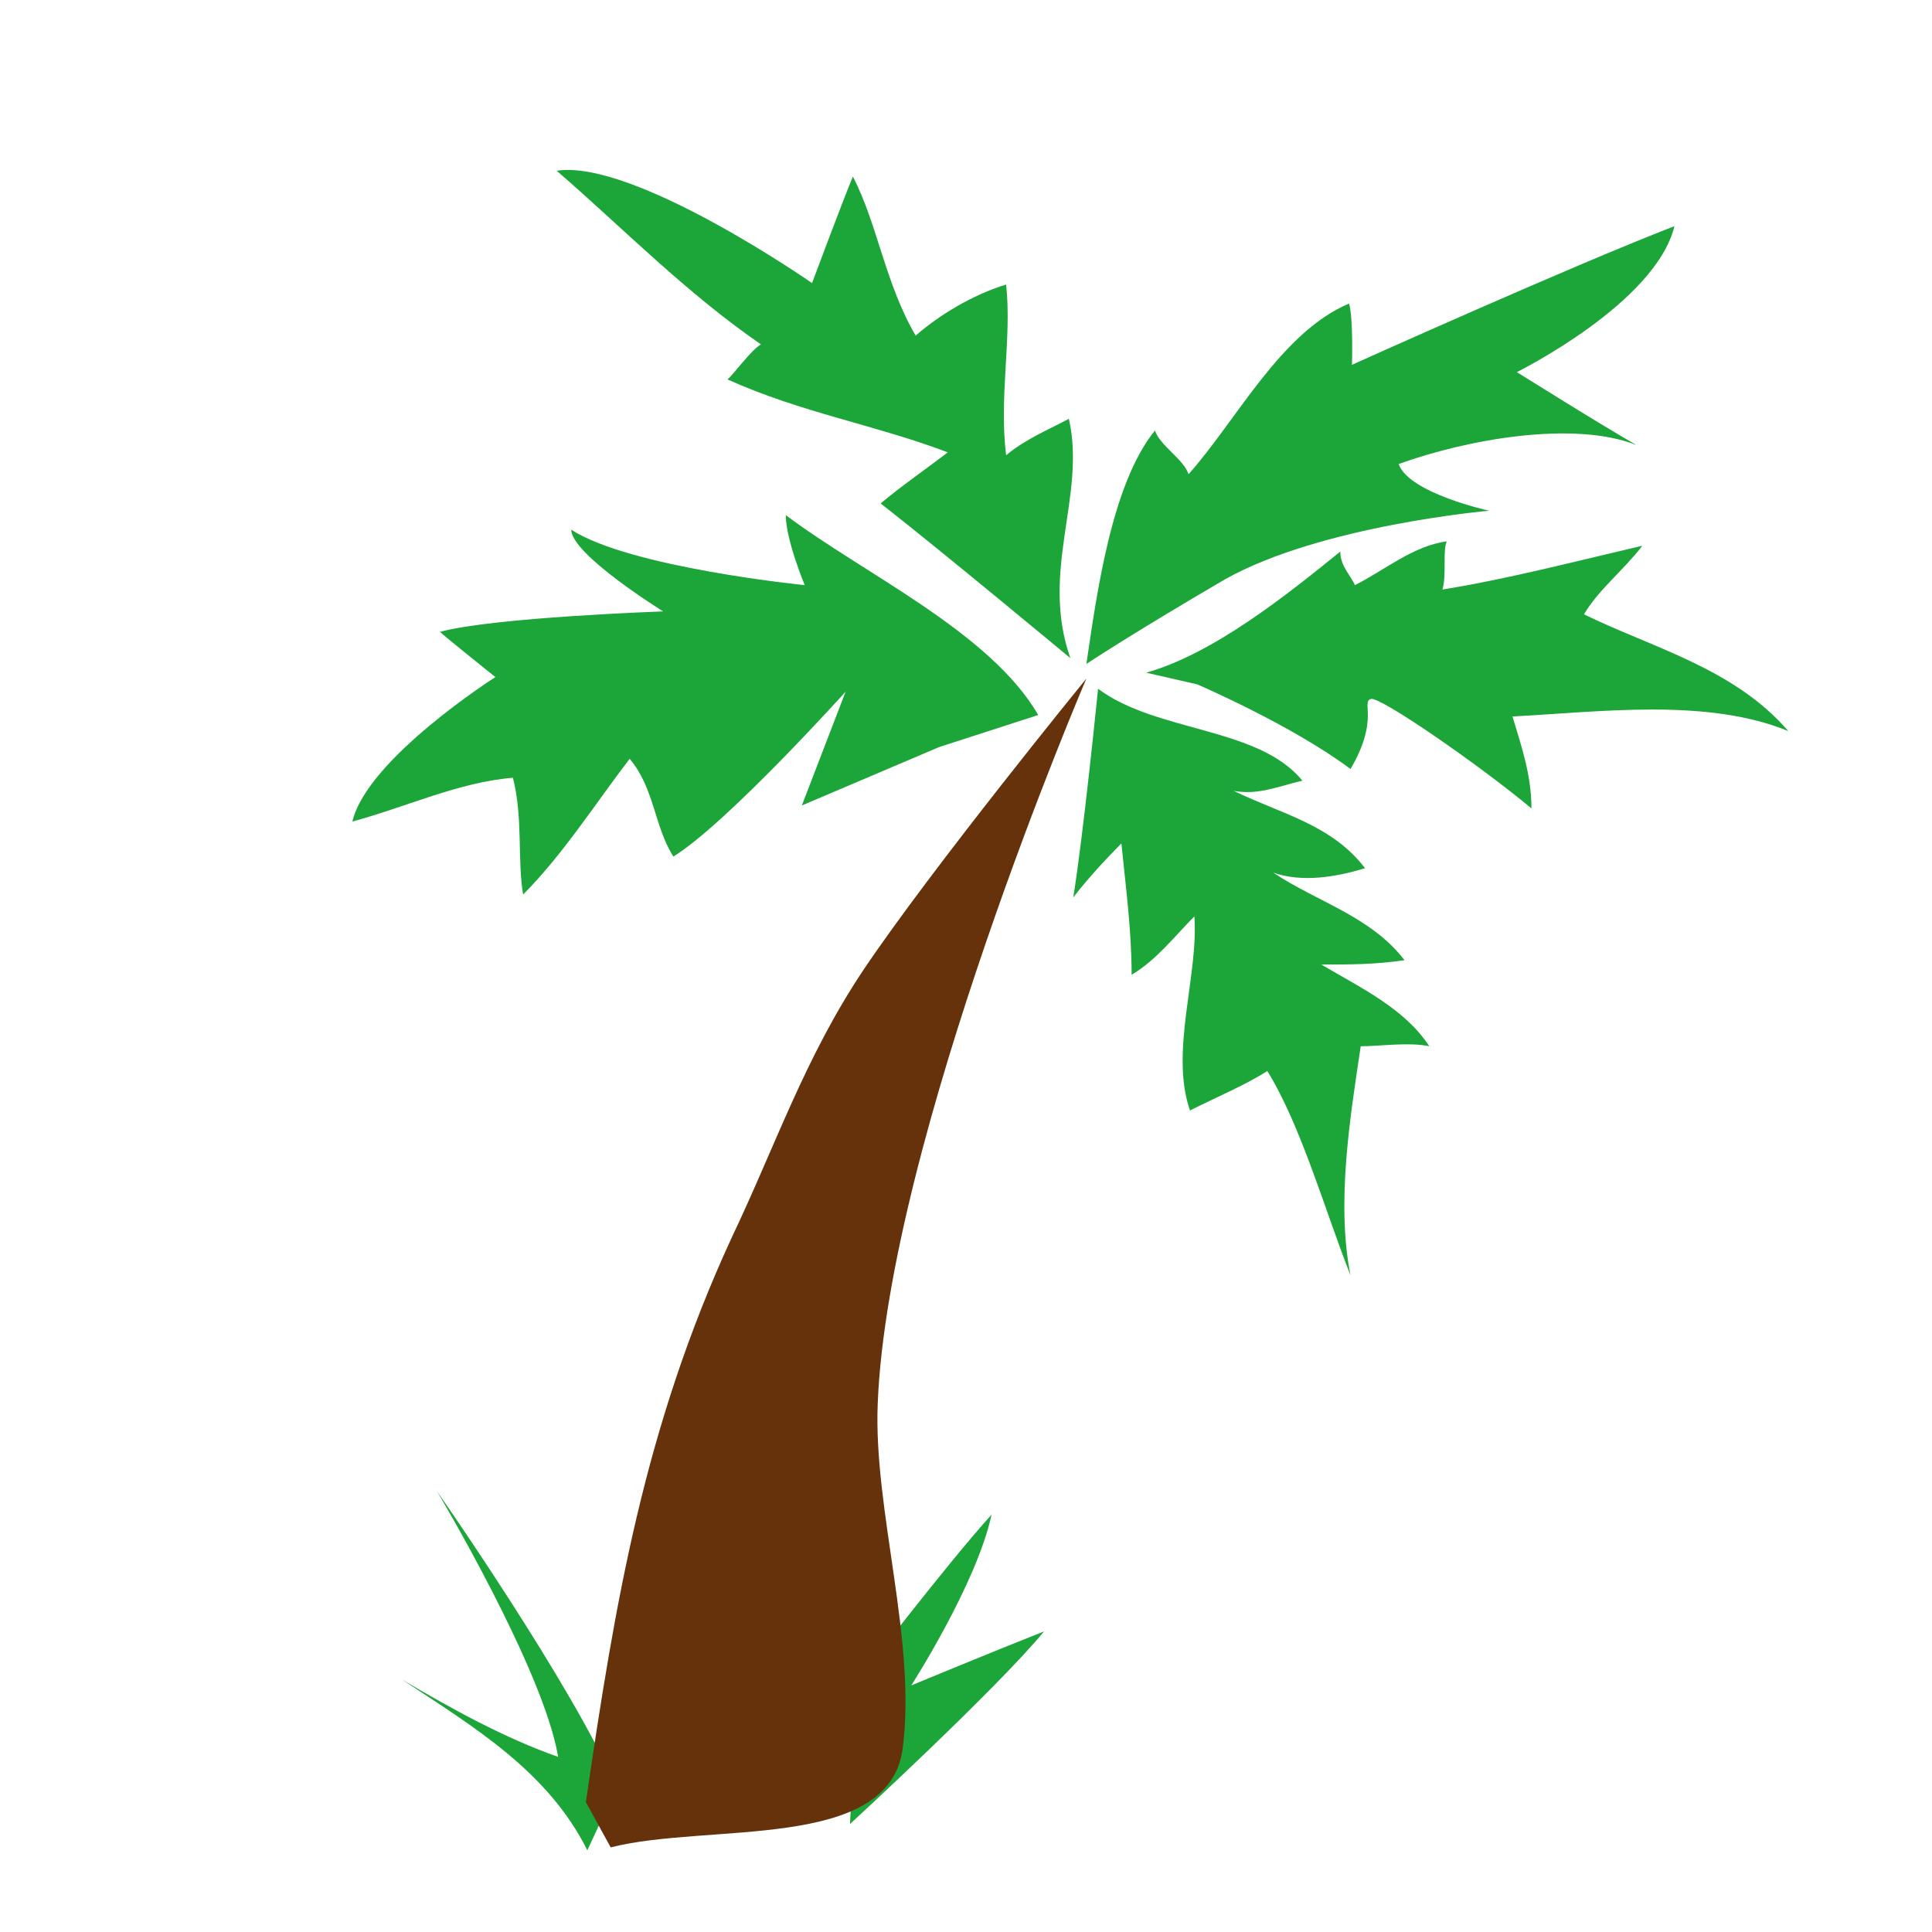
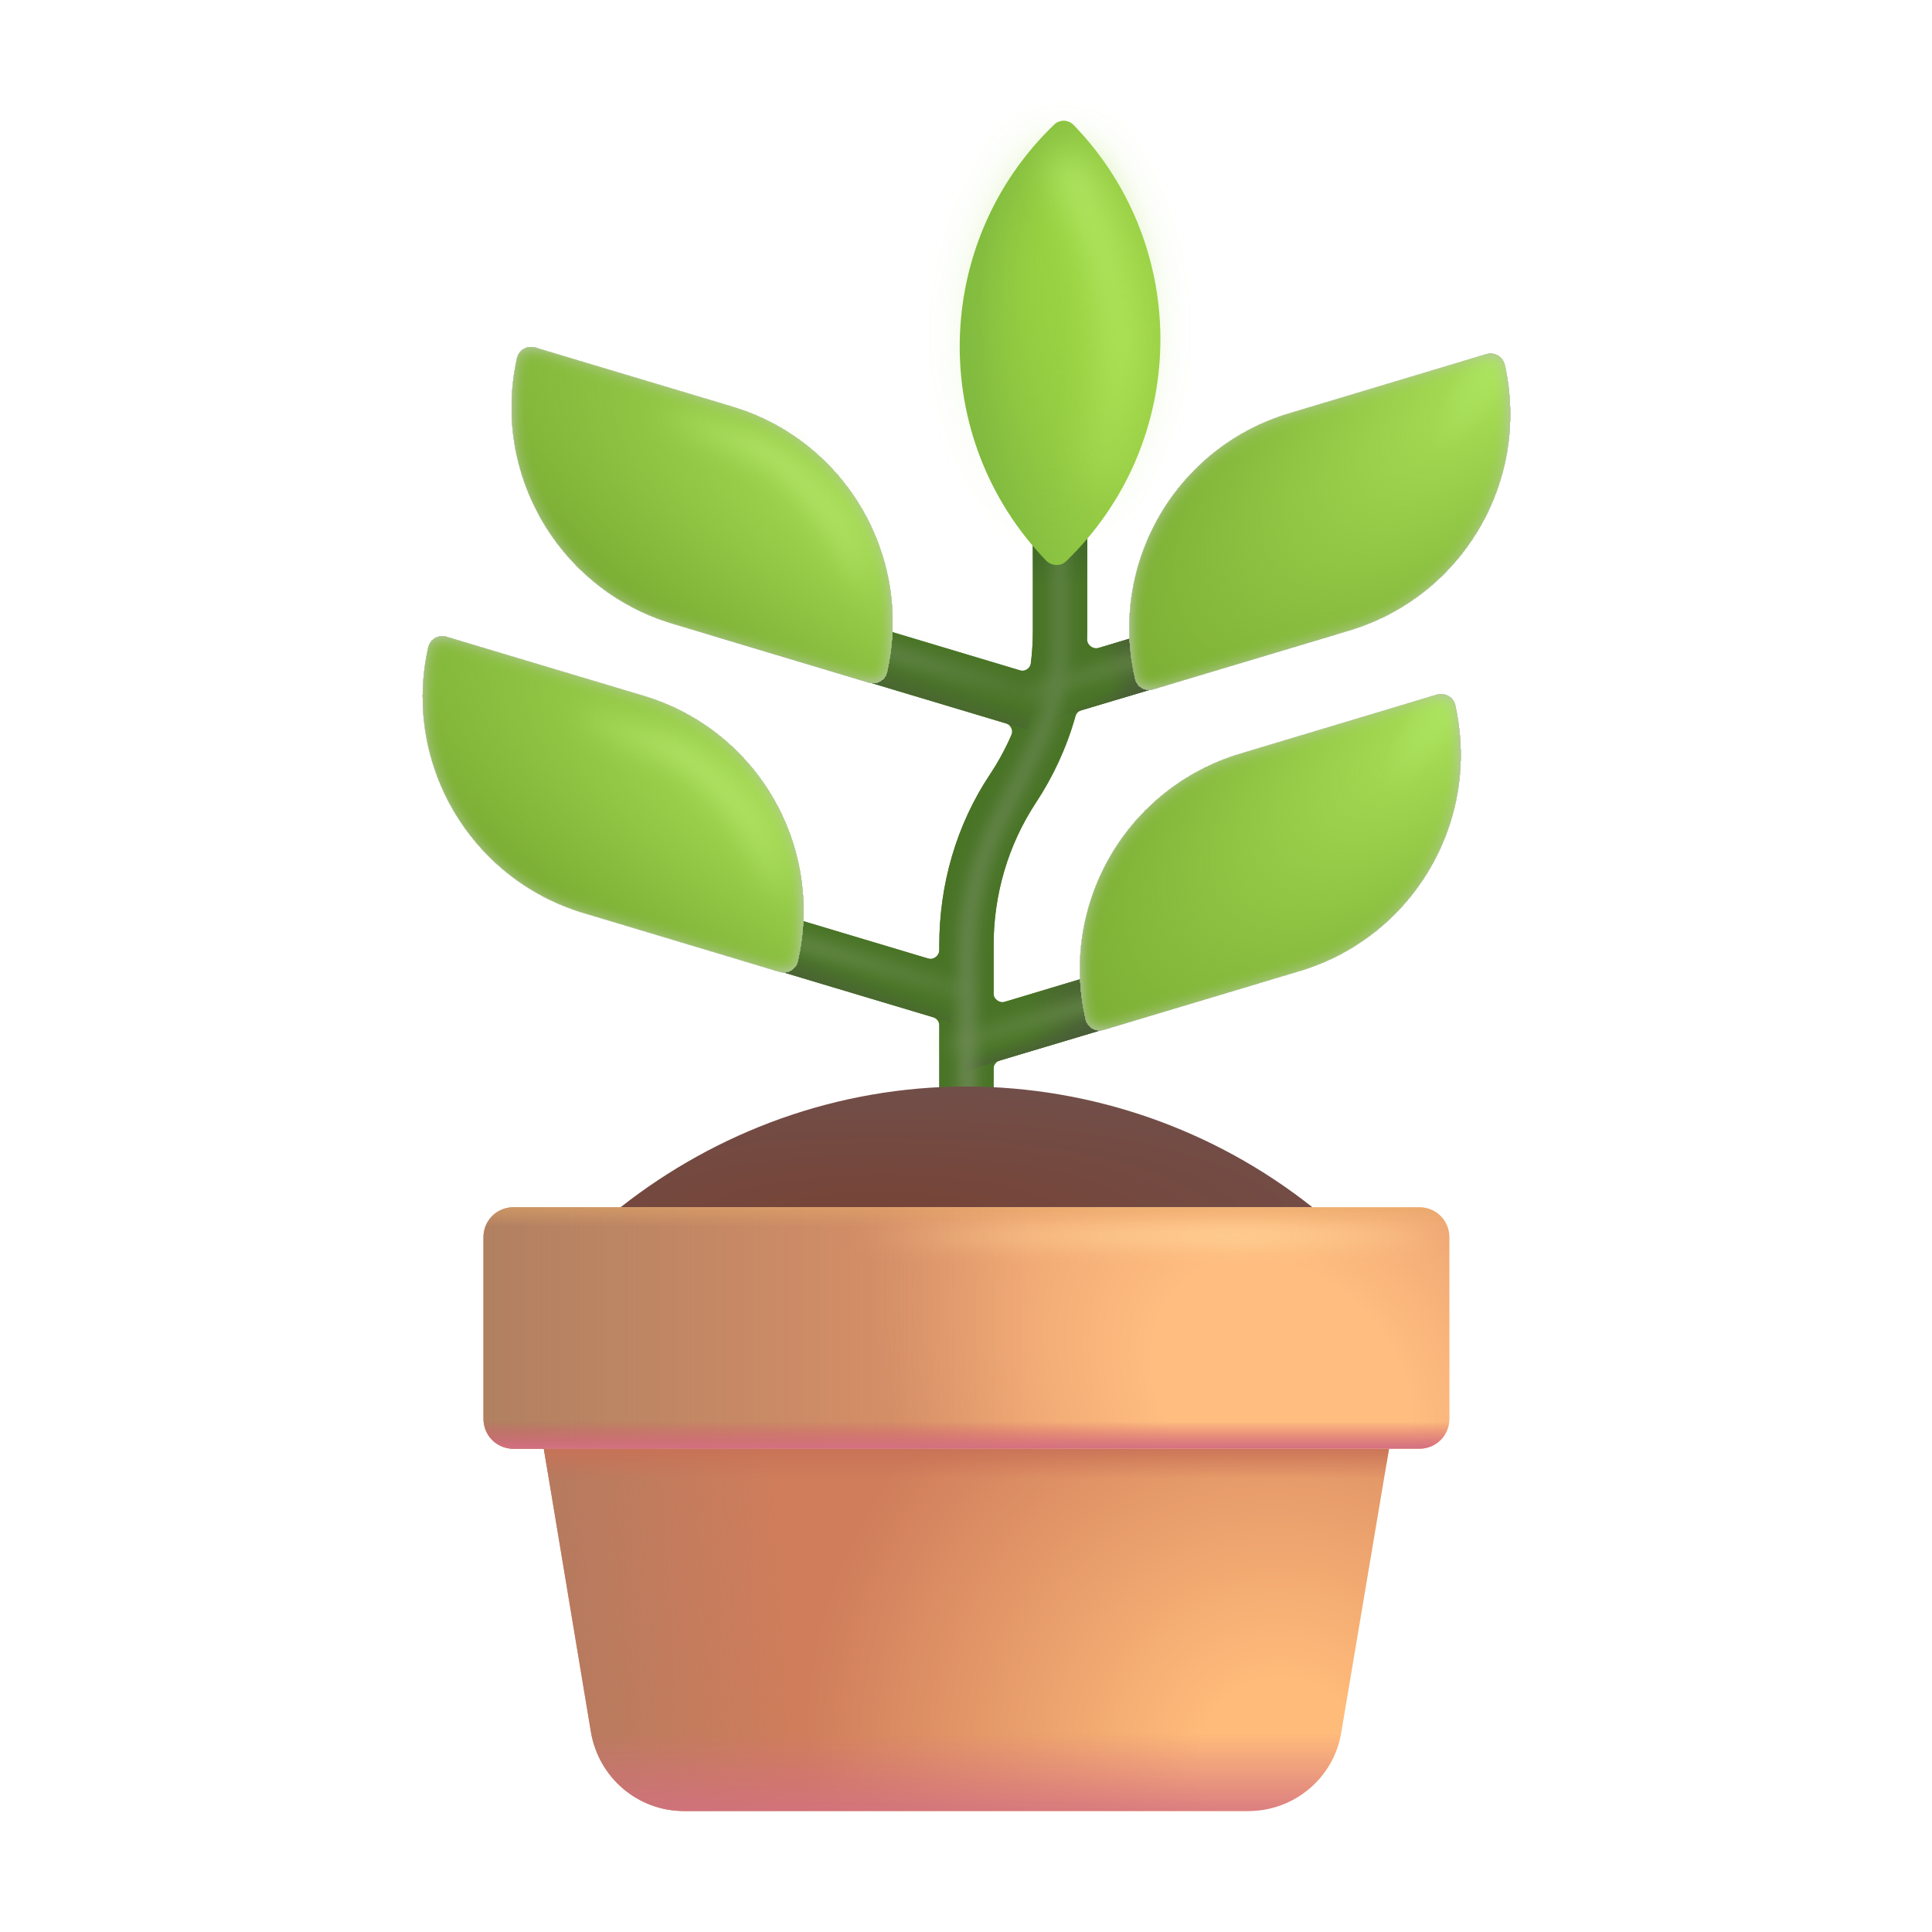
- <svg xmlns="http://www.w3.org/2000/svg" width="800px" height="800px" viewBox="0 0 1024 1024" class="icon" version="1.1">
-   <path d="M497.692 395.988l52.592-17.015c-25.523-44.085-92.81-75.021-133.801-105.958 0 13.148 10.054 37.124 10.054 37.124s-92.81-9.281-123.746-29.39c0 13.148 48.725 43.311 48.725 43.311s-89.716 3.094-118.332 10.828c2.32 2.32 29.39 23.976 29.39 23.976s-68.06 43.311-75.795 76.568c28.616-7.734 56.459-20.882 85.076-23.202 5.414 20.882 2.32 44.085 5.414 61.873 20.882-20.882 38.671-48.725 56.459-71.927 13.148 15.468 13.148 36.35 23.202 51.819C385.547 436.205 448.193 366.598 448.193 366.598l-23.202 60.326 72.701-30.937z m68.834-174.018c-10.054 5.414-23.202 10.828-33.257 19.335-3.867-30.937 3.094-61.873 0-90.489-17.789 5.414-35.577 16.242-47.952 27.069-16.242-27.843-20.109-58.779-33.257-84.302-4.64 10.828-21.656 56.459-21.656 56.459s-94.356-65.74-135.347-59.553c34.804 30.163 68.834 64.967 108.278 92.036-5.414 3.094-14.695 16.242-17.789 18.562C424.991 218.876 463.662 225.063 502.332 239.758c-10.054 7.734-25.523 18.562-35.577 27.069 31.71 24.749 100.544 81.982 100.544 81.982-16.242-46.405 8.508-85.849-0.773-126.84zM789.269 270.695s-42.538-9.281-47.952-24.749c36.35-13.148 92.81-23.202 126.066-10.054-17.789-10.054-63.42-38.671-63.42-38.671s73.474-36.35 83.529-77.341c-54.139 20.882-170.924 73.474-170.924 73.474s0.773-24.749-1.547-32.483c-36.35 15.468-59.553 61.873-85.076 90.489-2.32-7.734-15.468-15.468-17.789-23.202-23.202 28.616-30.937 87.396-36.35 123.746 0 0 23.202-15.468 73.474-44.858C700.326 278.429 789.269 270.695 789.269 270.695z m158.55 116.785c-28.616-33.257-71.927-44.085-108.278-61.873 7.734-13.148 20.882-23.202 30.937-36.35-33.257 7.734-71.927 17.789-105.958 23.202 2.32-7.734 0-20.882 2.32-25.523-17.789 2.32-33.257 15.468-48.725 23.202-2.32-5.414-7.734-10.054-7.734-17.789-28.616 23.202-67.287 54.139-102.864 64.193l27.069 6.187s50.272 21.656 81.208 44.858c15.468-26.296 5.414-35.577 10.828-37.124 4.64-1.547 57.233 34.804 85.076 58.006 0-17.789-5.414-33.257-10.054-48.725 45.631-2.32 102.864-10.054 146.175 7.734z m-247.492 123.746c15.468 0 28.616 0 44.085-2.32-17.789-23.202-46.405-30.937-69.607-46.405 15.468 5.414 33.257 2.32 48.725-2.32-17.789-23.202-44.085-28.616-69.607-40.991 13.148 2.32 23.202-2.32 36.35-5.414-23.202-28.616-77.341-25.523-108.278-48.725 0 0-7.734 77.341-13.148 110.598 7.734-10.054 17.789-20.882 25.523-28.616 2.32 23.202 5.414 46.405 5.414 69.607 13.148-7.734 23.202-20.882 33.257-30.937 2.32 30.937-13.148 71.927-2.32 102.864 15.468-7.734 28.616-13.148 40.991-20.882 17.789 28.616 30.937 75.021 44.085 108.278-7.734-38.671 0-85.076 5.414-121.426 10.054 0 25.523-2.32 36.35 0-13.148-20.109-36.35-30.937-57.233-43.311zM525.535 802.804c-23.202 25.523-71.154 88.169-71.154 88.169l-3.867 75.795s77.341-71.154 102.864-102.091c-25.523 10.054-70.381 28.616-70.381 28.616s34.804-54.139 42.538-90.489z m-229.704 128.387c-28.616-10.054-56.459-25.523-82.755-40.991 38.671 25.523 77.341 48.725 98.224 90.489l15.468-33.257c-23.202-54.139-95.13-157.003-95.13-157.003s56.459 94.356 64.193 140.761z" fill="#1ca538" />
-   <path d="M310.526 955.166c15.468-105.958 30.937-198.767 77.341-299.311 23.202-48.725 38.671-95.13 69.607-141.535 36.35-54.139 118.332-154.683 118.332-154.683S470.622 604.81 465.208 744.024c-2.32 56.459 20.882 126.066 13.148 183.299-7.734 54.139-102.864 38.671-154.683 51.819l-13.148-23.976z" fill="#65320b" />
+ <svg xmlns="http://www.w3.org/2000/svg" width="1em" height="1em" viewBox="0 0 32 32">
+   <g fill="none">
+     <path fill="#497426" d="M16.008 19.236c-.25 0-.45-.2-.45-.45v-1.795a.15.15 0 0 0-.107-.144l-4.15-1.243a.15.15 0 0 1-.1-.187l.174-.582a.15.15 0 0 1 .186-.1l3.803 1.139a.15.15 0 0 0 .193-.144v-.074c0-1 .28-1.99.84-2.83q.207-.311.354-.649a.146.146 0 0 0-.094-.197L11.9 10.554a.15.15 0 0 1-.1-.187l.174-.582a.15.15 0 0 1 .187-.1l4.725 1.417a.146.146 0 0 0 .188-.12q.033-.266.033-.536v-1.95a.15.15 0 0 1 .15-.15h.6a.15.15 0 0 1 .15.15v1.95l-.002.13a.155.155 0 0 0 .197.154l3.53-1.056a.15.15 0 0 1 .187.101l.174.583a.15.15 0 0 1-.1.186l-4.08 1.22a.15.15 0 0 0-.102.105a5.1 5.1 0 0 1-.655 1.427c-.46.7-.7 1.52-.7 2.36v.791c0 .1.097.173.194.144l3.793-1.137a.15.15 0 0 1 .186.101l.175.582a.15.15 0 0 1-.101.187l-4.14 1.24a.15.15 0 0 0-.107.144v1.078c0 .25-.2.45-.45.45" />
+     <path fill="#497426" d="M16.008 19.236c-.25 0-.45-.2-.45-.45v-3.13c0-1 .28-1.99.84-2.83c.47-.71.71-1.53.71-2.38v-2.1h.9v2.1c0 1.02-.29 2-.85 2.85c-.46.7-.7 1.52-.7 2.36v3.13c0 .25-.2.45-.45.45" />
+     <path fill="url(#iCRGWsb)" d="M16.008 19.236c-.25 0-.45-.2-.45-.45v-3.13c0-1 .28-1.99.84-2.83c.47-.71.71-1.53.71-2.38v-2.1h.9v2.1c0 1.02-.29 2-.85 2.85c-.46.7-.7 1.52-.7 2.36v3.13c0 .25-.2.45-.45.45" />
+     <path stroke="#497426" stroke-miterlimit="10" stroke-width=".908" d="m11.288 15.126l4.84 1.45" />
+     <path stroke="url(#iOdCgWb)" stroke-miterlimit="10" stroke-width=".908" d="m11.288 15.126l4.84 1.45" />
+     <path stroke="#497426" stroke-miterlimit="10" stroke-width=".908" d="m11.888 10.076l5.27 1.58" />
+     <path stroke="url(#ibuhrrd)" stroke-miterlimit="10" stroke-width=".908" d="m11.888 10.076l5.27 1.58" />
+     <path stroke="#497426" stroke-miterlimit="10" stroke-width=".908" d="m20.717 15.846l-4.84 1.45" />
+     <path stroke="url(#izFYSID)" stroke-miterlimit="10" stroke-width=".908" d="m20.717 15.846l-4.84 1.45" />
+     <path stroke="url(#i0fjYCe)" stroke-miterlimit="10" stroke-width=".908" d="m20.717 15.846l-4.84 1.45" />
+     <path stroke="#497426" stroke-miterlimit="10" stroke-width=".908" d="m22.007 10.066l-4.75 1.42" />
+     <path stroke="url(#i6UyRpd)" stroke-miterlimit="10" stroke-width=".908" d="m22.007 10.066l-4.75 1.42" />
+     <path stroke="url(#i0Dx0Rc)" stroke-miterlimit="10" stroke-width=".908" d="m22.007 10.066l-4.75 1.42" />
+     <g filter="url(#ib0BZCe)">
+       <path stroke="url(#iH7YOWb)" stroke-linecap="round" stroke-width=".25" d="m14.602 10.766l2.71.812" />
+     </g>
+     <g filter="url(#i5W1qfc)">
+       <path stroke="url(#iAs2jud)" stroke-linecap="round" stroke-width=".25" d="m13.184 15.594l2.711.812" />
+     </g>
+     <g filter="url(#izZKVja)">
+       <path stroke="url(#ikXFRKb)" stroke-linecap="round" stroke-width=".25" d="m18.513 16.484l-2.711.812" />
+     </g>
+     <g filter="url(#iORKVTb)">
+       <path stroke="url(#iE562Yd)" stroke-linecap="round" stroke-width=".25" d="m19.868 10.624l-2.71.812" />
+     </g>
+     <g filter="url(#ikKp0Yb)">
+       <path stroke="url(#ix7mhfe)" stroke-linecap="round" stroke-width=".25" d="M17.558 8.986v1.662a4 4 0 0 1-.43 1.802l-.572 1.134a5 5 0 0 0-.536 2.252v2.556" />
+     </g>
+     <path fill="url(#i3mpDke)" d="M21.738 19.996a9.25 9.25 0 0 0-5.73-2c-2.15 0-4.14.75-5.73 2z" />
+     <path fill="url(#iM8EiPe)" d="M17.458 2.066a5.104 5.104 0 0 0-.13 7.22c.09.09.24.1.33.01a5.104 5.104 0 0 0 .13-7.22c-.09-.1-.24-.1-.33-.01" />
+     <g filter="url(#i3Ko5Fd)">
+       <path fill="url(#igo1ICb)" d="M17.488 2.721c-1.402 1.605-1.443 4.25-.09 5.911c.063.074.166.082.229.009c1.402-1.605 1.443-4.25.09-5.912c-.063-.081-.166-.081-.229-.008" />
+     </g>
+     <g filter="url(#ifwcwRc)">
+       <path fill="#7AAD33" d="m10.658 11.526l-3.261-.978a.24.24 0 0 0-.303.17a3.737 3.737 0 0 0 2.553 4.398l3.262.979a.24.24 0 0 0 .303-.17a3.716 3.716 0 0 0-2.554-4.399" />
+       <path fill="url(#iLQTKge)" d="m10.658 11.526l-3.261-.978a.24.24 0 0 0-.303.17a3.737 3.737 0 0 0 2.553 4.398l3.262.979a.24.24 0 0 0 .303-.17a3.716 3.716 0 0 0-2.554-4.399" />
+     </g>
+     <g filter="url(#i0uTeBd)">
+       <path fill="#7AAD33" d="m12.128 6.736l-3.26-.978a.24.24 0 0 0-.304.172a3.74 3.74 0 0 0 2.563 4.396l3.26.978a.24.24 0 0 0 .304-.17a3.73 3.73 0 0 0-2.564-4.398" />
+       <path fill="url(#itEP3um)" d="m12.128 6.736l-3.26-.978a.24.24 0 0 0-.304.172a3.74 3.74 0 0 0 2.563 4.396l3.26.978a.24.24 0 0 0 .304-.17a3.73 3.73 0 0 0-2.564-4.398" />
+     </g>
+     <g filter="url(#isYg6Xd)">
+       <path fill="#7AAD33" d="m20.538 12.486l3.26-.978a.24.24 0 0 1 .303.17a3.737 3.737 0 0 1-2.553 4.398l-3.262.979a.24.24 0 0 1-.303-.17a3.72 3.72 0 0 1 2.555-4.399" />
+       <path fill="url(#i98WkIc)" d="m20.538 12.486l3.26-.978a.24.24 0 0 1 .303.17a3.737 3.737 0 0 1-2.553 4.398l-3.262.979a.24.24 0 0 1-.303-.17a3.72 3.72 0 0 1 2.555-4.399" />
+       <path fill="url(#iCwwOcd)" d="m20.538 12.486l3.26-.978a.24.24 0 0 1 .303.17a3.737 3.737 0 0 1-2.553 4.398l-3.262.979a.24.24 0 0 1-.303-.17a3.72 3.72 0 0 1 2.555-4.399" />
+     </g>
+     <g filter="url(#i9FpDpe)">
+       <path fill="#7AAD33" d="m21.358 6.846l3.26-.978a.24.24 0 0 1 .303.17a3.737 3.737 0 0 1-2.553 4.398l-3.262.979a.24.24 0 0 1-.303-.17a3.71 3.71 0 0 1 2.555-4.399" />
+       <path fill="url(#iiNRh1c)" d="m21.358 6.846l3.26-.978a.24.24 0 0 1 .303.17a3.737 3.737 0 0 1-2.553 4.398l-3.262.979a.24.24 0 0 1-.303-.17a3.71 3.71 0 0 1 2.555-4.399" />
+       <path fill="url(#i0gAuXd)" d="m21.358 6.846l3.26-.978a.24.24 0 0 1 .303.17a3.737 3.737 0 0 1-2.553 4.398l-3.262.979a.24.24 0 0 1-.303-.17a3.71 3.71 0 0 1 2.555-4.399" />
+     </g>
+     <path fill="url(#iG0lzuw)" d="m9.007 23.996l.78 4.69c.13.76.78 1.31 1.54 1.31h9.35c.76 0 1.42-.55 1.54-1.31l.79-4.69z" />
+     <path fill="url(#ijJWAPb)" d="m9.007 23.996l.78 4.69c.13.76.78 1.31 1.54 1.31h9.35c.76 0 1.42-.55 1.54-1.31l.79-4.69z" />
+     <path fill="url(#iGW5qhd)" d="m9.007 23.996l.78 4.69c.13.76.78 1.31 1.54 1.31h9.35c.76 0 1.42-.55 1.54-1.31l.79-4.69z" />
+     <path fill="url(#iB4ybBb)" d="m9.007 23.996l.78 4.69c.13.76.78 1.31 1.54 1.31h9.35c.76 0 1.42-.55 1.54-1.31l.79-4.69z" />
+     <path fill="url(#ieNgDCo)" d="M23.507 23.996h-15c-.28 0-.5-.22-.5-.5v-3c0-.28.22-.5.5-.5h15c.28 0 .5.22.5.5v3c0 .28-.22.5-.5.5" />
+     <path fill="url(#iIeWDgb)" d="M23.507 23.996h-15c-.28 0-.5-.22-.5-.5v-3c0-.28.22-.5.5-.5h15c.28 0 .5.22.5.5v3c0 .28-.22.5-.5.5" />
+     <path fill="url(#if6nF8d)" d="M23.507 23.996h-15c-.28 0-.5-.22-.5-.5v-3c0-.28.22-.5.5-.5h15c.28 0 .5.22.5.5v3c0 .28-.22.5-.5.5" />
+     <path fill="url(#ipxaLEo)" d="M23.507 23.996h-15c-.28 0-.5-.22-.5-.5v-3c0-.28.22-.5.5-.5h15c.28 0 .5.22.5.5v3c0 .28-.22.5-.5.5" />
+     <g filter="url(#i4Cuvxe)">
+       <path stroke="url(#iQnED9b)" stroke-linecap="round" stroke-width=".4" d="M11.052 20.472h12.41" />
+     </g>
+     <g filter="url(#ikdVGpb)">
+       <path stroke="url(#iszVxre)" stroke-linecap="round" stroke-width=".5" d="M17.682 2.799c.475.81 1.245 2.585.504 5.059" />
+     </g>
+     <g filter="url(#iad420M)">
+       <path stroke="url(#ii2cQjb)" stroke-linecap="round" stroke-width=".4" d="m11.156 6.953l1.106.376c.272.093.539.21.76.394c.492.411 1.118 1.156 1.197 2.105" />
+     </g>
+     <g filter="url(#iCDYoHd)">
+       <path stroke="url(#ioqR2Ne)" stroke-linecap="round" stroke-width=".4" d="m9.756 11.954l1.106.376c.272.093.539.209.76.393c.492.412 1.118 1.157 1.197 2.106" />
+     </g>
+     <defs>
+       <linearGradient id="iCRGWsb" x1="17.134" x2="17.134" y1="8.946" y2="9.703" gradientUnits="userSpaceOnUse">
+         <stop stop-color="#3F6928" />
+         <stop offset="1" stop-color="#3F6928" stop-opacity="0" />
+       </linearGradient>
+       <linearGradient id="iOdCgWb" x1="12.969" x2="13.198" y1="16.309" y2="15.721" gradientUnits="userSpaceOnUse">
+         <stop stop-color="#4A5B3B" />
+         <stop offset="1" stop-color="#4A5B3B" stop-opacity="0" />
+       </linearGradient>
+       <linearGradient id="ibuhrrd" x1="13.826" x2="14.104" y1="11.457" y2="10.69" gradientUnits="userSpaceOnUse">
+         <stop stop-color="#4A5B3B" />
+         <stop offset="1" stop-color="#4A5B3B" stop-opacity="0" />
+       </linearGradient>
+       <linearGradient id="i0fjYCe" x1="17.393" x2="17.273" y1="17.445" y2="17.076" gradientUnits="userSpaceOnUse">
+         <stop stop-color="#4A5B3B" />
+         <stop offset="1" stop-color="#4A5B3B" stop-opacity="0" />
+       </linearGradient>
+       <linearGradient id="i6UyRpd" x1="18.807" x2="18.628" y1="11.636" y2="11.271" gradientUnits="userSpaceOnUse">
+         <stop stop-color="#4A5B3B" />
+         <stop offset="1" stop-color="#4A5B3B" stop-opacity="0" />
+       </linearGradient>
+       <linearGradient id="i0Dx0Rc" x1="19.076" x2="18.349" y1="11.148" y2="11.346" gradientUnits="userSpaceOnUse">
+         <stop stop-color="#4A5B3B" />
+         <stop offset="1" stop-color="#4A5B3B" stop-opacity="0" />
+       </linearGradient>
+       <linearGradient id="iH7YOWb" x1="15.133" x2="17.836" y1="10.898" y2="11.828" gradientUnits="userSpaceOnUse">
+         <stop stop-color="#608246" />
+         <stop offset="1" stop-color="#608246" stop-opacity="0" />
+       </linearGradient>
+       <linearGradient id="iAs2jud" x1="13.716" x2="18.05" y1="15.726" y2="16.907" gradientUnits="userSpaceOnUse">
+         <stop stop-color="#648746" />
+         <stop offset="1" stop-color="#648746" stop-opacity="0" />
+       </linearGradient>
+       <linearGradient id="ikXFRKb" x1="17.982" x2="13.647" y1="16.616" y2="17.797" gradientUnits="userSpaceOnUse">
+         <stop stop-color="#648746" />
+         <stop offset="1" stop-color="#648746" stop-opacity="0" />
+       </linearGradient>
+       <linearGradient id="iE562Yd" x1="19.337" x2="15.003" y1="10.757" y2="11.937" gradientUnits="userSpaceOnUse">
+         <stop stop-color="#648746" />
+         <stop offset="1" stop-color="#648746" stop-opacity="0" />
+       </linearGradient>
+       <linearGradient id="ix7mhfe" x1="17.237" x2="17.237" y1="10.766" y2="19.236" gradientUnits="userSpaceOnUse">
+         <stop stop-color="#608246" />
+         <stop offset="1" stop-color="#728C5B" />
+       </linearGradient>
+       <linearGradient id="igo1ICb" x1="17.558" x2="17.558" y1="2.667" y2="8.692" gradientUnits="userSpaceOnUse">
+         <stop stop-color="#9CD740" />
+         <stop offset="1" stop-color="#9CD740" stop-opacity="0" />
+       </linearGradient>
+       <linearGradient id="ijJWAPb" x1="8.469" x2="13.031" y1="27.281" y2="26.996" gradientUnits="userSpaceOnUse">
+         <stop stop-color="#B17A60" />
+         <stop offset="1" stop-color="#B17A60" stop-opacity="0" />
+       </linearGradient>
+       <linearGradient id="iGW5qhd" x1="16.007" x2="16.007" y1="28.688" y2="30.313" gradientUnits="userSpaceOnUse">
+         <stop offset=".011" stop-color="#D37082" stop-opacity="0" />
+         <stop offset="1" stop-color="#D37082" />
+       </linearGradient>
+       <linearGradient id="iB4ybBb" x1="16.007" x2="16.007" y1="23.924" y2="24.489" gradientUnits="userSpaceOnUse">
+         <stop stop-color="#C87156" />
+         <stop offset="1" stop-color="#C87156" stop-opacity="0" />
+       </linearGradient>
+       <linearGradient id="iIeWDgb" x1="7.5" x2="17" y1="23.996" y2="23.996" gradientUnits="userSpaceOnUse">
+         <stop stop-color="#AE7F61" />
+         <stop offset="1" stop-color="#AE7F61" stop-opacity="0" />
+       </linearGradient>
+       <linearGradient id="if6nF8d" x1="16.007" x2="16.007" y1="23.547" y2="23.996" gradientUnits="userSpaceOnUse">
+         <stop stop-color="#D1556C" stop-opacity="0" />
+         <stop offset="1" stop-color="#D37082" />
+         <stop offset="1" stop-color="#D1556C" />
+       </linearGradient>
+       <linearGradient id="ipxaLEo" x1="16.007" x2="16.007" y1="19.675" y2="20.317" gradientUnits="userSpaceOnUse">
+         <stop stop-color="#E6AB68" />
+         <stop offset="1" stop-color="#E6AB68" stop-opacity="0" />
+       </linearGradient>
+       <linearGradient id="iQnED9b" x1="24.132" x2="11.583" y1="20.39" y2="20.39" gradientUnits="userSpaceOnUse">
+         <stop stop-color="#FCD08F" stop-opacity="0" />
+         <stop offset=".287" stop-color="#FFCD91" />
+         <stop offset=".795" stop-color="#FCD08F" stop-opacity="0" />
+       </linearGradient>
+       <linearGradient id="iszVxre" x1="18.325" x2="18.325" y1="2.533" y2="9.577" gradientUnits="userSpaceOnUse">
+         <stop stop-color="#B9EE6E" />
+         <stop offset="1" stop-color="#B9EE6E" stop-opacity="0" />
+       </linearGradient>
+       <filter id="ib0BZCe" width="3.461" height="1.563" x="14.226" y="10.391" color-interpolation-filters="sRGB" filterUnits="userSpaceOnUse">
+         <feFlood flood-opacity="0" result="BackgroundImageFix" />
+         <feBlend in="SourceGraphic" in2="BackgroundImageFix" result="shape" />
+         <feGaussianBlur result="effect1_foregroundBlur_28327_7581" stdDeviation=".125" />
+       </filter>
+       <filter id="i5W1qfc" width="3.461" height="1.563" x="12.809" y="15.219" color-interpolation-filters="sRGB" filterUnits="userSpaceOnUse">
+         <feFlood flood-opacity="0" result="BackgroundImageFix" />
+         <feBlend in="SourceGraphic" in2="BackgroundImageFix" result="shape" />
+         <feGaussianBlur result="effect1_foregroundBlur_28327_7581" stdDeviation=".125" />
+       </filter>
+       <filter id="izZKVja" width="3.461" height="1.563" x="15.427" y="16.109" color-interpolation-filters="sRGB" filterUnits="userSpaceOnUse">
+         <feFlood flood-opacity="0" result="BackgroundImageFix" />
+         <feBlend in="SourceGraphic" in2="BackgroundImageFix" result="shape" />
+         <feGaussianBlur result="effect1_foregroundBlur_28327_7581" stdDeviation=".125" />
+       </filter>
+       <filter id="iORKVTb" width="3.461" height="1.563" x="16.782" y="10.249" color-interpolation-filters="sRGB" filterUnits="userSpaceOnUse">
+         <feFlood flood-opacity="0" result="BackgroundImageFix" />
+         <feBlend in="SourceGraphic" in2="BackgroundImageFix" result="shape" />
+         <feGaussianBlur result="effect1_foregroundBlur_28327_7581" stdDeviation=".125" />
+       </filter>
+       <filter id="ikKp0Yb" width="2.287" height="10.156" x="15.645" y="8.611" color-interpolation-filters="sRGB" filterUnits="userSpaceOnUse">
+         <feFlood flood-opacity="0" result="BackgroundImageFix" />
+         <feBlend in="SourceGraphic" in2="BackgroundImageFix" result="shape" />
+         <feGaussianBlur result="effect1_foregroundBlur_28327_7581" stdDeviation=".125" />
+       </filter>
+       <filter id="i3Ko5Fd" width="4.296" height="8.025" x="15.409" y="1.667" color-interpolation-filters="sRGB" filterUnits="userSpaceOnUse">
+         <feFlood flood-opacity="0" result="BackgroundImageFix" />
+         <feBlend in="SourceGraphic" in2="BackgroundImageFix" result="shape" />
+         <feGaussianBlur result="effect1_foregroundBlur_28327_7581" stdDeviation=".5" />
+       </filter>
+       <filter id="ifwcwRc" width="6.309" height="5.568" x="7" y="10.538" color-interpolation-filters="sRGB" filterUnits="userSpaceOnUse">
+         <feFlood flood-opacity="0" result="BackgroundImageFix" />
+         <feBlend in="SourceGraphic" in2="BackgroundImageFix" result="shape" />
+         <feColorMatrix in="SourceAlpha" result="hardAlpha" values="0 0 0 0 0 0 0 0 0 0 0 0 0 0 0 0 0 0 127 0" />
+         <feOffset />
+         <feGaussianBlur stdDeviation=".125" />
+         <feComposite in2="hardAlpha" k2="-1" k3="1" operator="arithmetic" />
+         <feColorMatrix values="0 0 0 0 0.714 0 0 0 0 0.784 0 0 0 0 0.647 0 0 0 1 0" />
+         <feBlend in2="shape" result="effect1_innerShadow_28327_7581" />
+       </filter>
+       <filter id="i0uTeBd" width="6.311" height="5.567" x="8.474" y="5.748" color-interpolation-filters="sRGB" filterUnits="userSpaceOnUse">
+         <feFlood flood-opacity="0" result="BackgroundImageFix" />
+         <feBlend in="SourceGraphic" in2="BackgroundImageFix" result="shape" />
+         <feColorMatrix in="SourceAlpha" result="hardAlpha" values="0 0 0 0 0 0 0 0 0 0 0 0 0 0 0 0 0 0 127 0" />
+         <feOffset />
+         <feGaussianBlur stdDeviation=".125" />
+         <feComposite in2="hardAlpha" k2="-1" k3="1" operator="arithmetic" />
+         <feColorMatrix values="0 0 0 0 0.714 0 0 0 0 0.784 0 0 0 0 0.647 0 0 0 1 0" />
+         <feBlend in2="shape" result="effect1_innerShadow_28327_7581" />
+       </filter>
+       <filter id="isYg6Xd" width="6.309" height="5.568" x="17.886" y="11.498" color-interpolation-filters="sRGB" filterUnits="userSpaceOnUse">
+         <feFlood flood-opacity="0" result="BackgroundImageFix" />
+         <feBlend in="SourceGraphic" in2="BackgroundImageFix" result="shape" />
+         <feColorMatrix in="SourceAlpha" result="hardAlpha" values="0 0 0 0 0 0 0 0 0 0 0 0 0 0 0 0 0 0 127 0" />
+         <feOffset />
+         <feGaussianBlur stdDeviation=".125" />
+         <feComposite in2="hardAlpha" k2="-1" k3="1" operator="arithmetic" />
+         <feColorMatrix values="0 0 0 0 0.714 0 0 0 0 0.784 0 0 0 0 0.647 0 0 0 1 0" />
+         <feBlend in2="shape" result="effect1_innerShadow_28327_7581" />
+       </filter>
+       <filter id="i9FpDpe" width="6.309" height="5.568" x="18.706" y="5.858" color-interpolation-filters="sRGB" filterUnits="userSpaceOnUse">
+         <feFlood flood-opacity="0" result="BackgroundImageFix" />
+         <feBlend in="SourceGraphic" in2="BackgroundImageFix" result="shape" />
+         <feColorMatrix in="SourceAlpha" result="hardAlpha" values="0 0 0 0 0 0 0 0 0 0 0 0 0 0 0 0 0 0 127 0" />
+         <feOffset />
+         <feGaussianBlur stdDeviation=".125" />
+         <feComposite in2="hardAlpha" k2="-1" k3="1" operator="arithmetic" />
+         <feColorMatrix values="0 0 0 0 0.714 0 0 0 0 0.784 0 0 0 0 0.647 0 0 0 1 0" />
+         <feBlend in2="shape" result="effect1_innerShadow_28327_7581" />
+       </filter>
+       <filter id="i4Cuvxe" width="13.411" height="1" x="10.552" y="19.972" color-interpolation-filters="sRGB" filterUnits="userSpaceOnUse">
+         <feFlood flood-opacity="0" result="BackgroundImageFix" />
+         <feBlend in="SourceGraphic" in2="BackgroundImageFix" result="shape" />
+         <feGaussianBlur result="effect1_foregroundBlur_28327_7581" stdDeviation=".15" />
+       </filter>
+       <filter id="ikdVGpb" width="2.512" height="6.759" x="16.832" y="1.949" color-interpolation-filters="sRGB" filterUnits="userSpaceOnUse">
+         <feFlood flood-opacity="0" result="BackgroundImageFix" />
+         <feBlend in="SourceGraphic" in2="BackgroundImageFix" result="shape" />
+         <feGaussianBlur result="effect1_foregroundBlur_28327_7581" stdDeviation=".3" />
+       </filter>
+       <filter id="iad420M" width="4.263" height="4.075" x="10.556" y="6.353" color-interpolation-filters="sRGB" filterUnits="userSpaceOnUse">
+         <feFlood flood-opacity="0" result="BackgroundImageFix" />
+         <feBlend in="SourceGraphic" in2="BackgroundImageFix" result="shape" />
+         <feGaussianBlur result="effect1_foregroundBlur_28327_7581" stdDeviation=".2" />
+       </filter>
+       <filter id="iCDYoHd" width="4.263" height="4.075" x="9.156" y="11.354" color-interpolation-filters="sRGB" filterUnits="userSpaceOnUse">
+         <feFlood flood-opacity="0" result="BackgroundImageFix" />
+         <feBlend in="SourceGraphic" in2="BackgroundImageFix" result="shape" />
+         <feGaussianBlur result="effect1_foregroundBlur_28327_7581" stdDeviation=".2" />
+       </filter>
+       <radialGradient id="izFYSID" cx="0" cy="0" r="1" gradientTransform="rotate(163.277 7.903 9.818)scale(1.2153 1.86926)" gradientUnits="userSpaceOnUse">
+         <stop stop-color="#4A5B3B" />
+         <stop offset="1" stop-color="#4A5B3B" stop-opacity="0" />
+       </radialGradient>
+       <radialGradient id="i3mpDke" cx="0" cy="0" r="1" gradientTransform="matrix(0 -2.3759 9.50361 0 14.6 20.22)" gradientUnits="userSpaceOnUse">
+         <stop stop-color="#774336" />
+         <stop offset="1" stop-color="#714F4A" />
+       </radialGradient>
+       <radialGradient id="iM8EiPe" cx="0" cy="0" r="1" gradientTransform="matrix(-2.45976 0 0 -6.95372 18.654 5.68)" gradientUnits="userSpaceOnUse">
+         <stop stop-color="#A5D949" />
+         <stop offset="1" stop-color="#80B93F" />
+       </radialGradient>
+       <radialGradient id="iLQTKge" cx="0" cy="0" r="1" gradientTransform="rotate(-150.851 8.79 5.076)scale(9.94444 3.64933)" gradientUnits="userSpaceOnUse">
+         <stop stop-color="#AAE057" />
+         <stop offset="1" stop-color="#AAE057" stop-opacity="0" />
+       </radialGradient>
+       <radialGradient id="itEP3um" cx="0" cy="0" r="1" gradientTransform="matrix(-8.6875 -4.84375 1.77725 -3.1876 15.469 9)" gradientUnits="userSpaceOnUse">
+         <stop stop-color="#AAE057" />
+         <stop offset="1" stop-color="#AAE057" stop-opacity="0" />
+       </radialGradient>
+       <radialGradient id="i98WkIc" cx="0" cy="0" r="1" gradientTransform="rotate(139.185 9.802 10.385)scale(8.09043 3.57458)" gradientUnits="userSpaceOnUse">
+         <stop stop-color="#AAE057" />
+         <stop offset="1" stop-color="#AAE057" stop-opacity="0" />
+       </radialGradient>
+       <radialGradient id="iCwwOcd" cx="0" cy="0" r="1" gradientTransform="matrix(-1.24899 1.88738 -.4373 -.2894 24.195 11.251)" gradientUnits="userSpaceOnUse">
+         <stop stop-color="#ACE461" />
+         <stop offset="1" stop-color="#ACE461" stop-opacity="0" />
+       </radialGradient>
+       <radialGradient id="iiNRh1c" cx="0" cy="0" r="1" gradientTransform="rotate(139.185 11.261 7.718)scale(8.09043 3.57458)" gradientUnits="userSpaceOnUse">
+         <stop stop-color="#AAE057" />
+         <stop offset="1" stop-color="#AAE057" stop-opacity="0" />
+       </radialGradient>
+       <radialGradient id="i0gAuXd" cx="0" cy="0" r="1" gradientTransform="matrix(-1.24899 1.88738 -.4373 -.2894 25.015 5.612)" gradientUnits="userSpaceOnUse">
+         <stop stop-color="#ACE461" />
+         <stop offset="1" stop-color="#ACE461" stop-opacity="0" />
+       </radialGradient>
+       <radialGradient id="iG0lzuw" cx="0" cy="0" r="1" gradientTransform="rotate(-140.346 15.876 10.732)scale(8.03669 7.80374)" gradientUnits="userSpaceOnUse">
+         <stop offset=".171" stop-color="#FFBB7A" />
+         <stop offset="1" stop-color="#CF7D5B" />
+       </radialGradient>
+       <radialGradient id="ieNgDCo" cx="0" cy="0" r="1" gradientTransform="matrix(-5.24257 -5.68749 4.40502 -4.06042 21.25 23.063)" gradientUnits="userSpaceOnUse">
+         <stop offset=".313" stop-color="#FFBD80" />
+         <stop offset="1" stop-color="#E09369" />
+       </radialGradient>
+       <radialGradient id="ii2cQjb" cx="0" cy="0" r="1" gradientTransform="matrix(-.5625 .64062 -114.1282 -100.2112 13.36 8.016)" gradientUnits="userSpaceOnUse">
+         <stop stop-color="#B3E468" />
+         <stop offset="1" stop-color="#B3E468" stop-opacity="0" />
+       </radialGradient>
+       <radialGradient id="ioqR2Ne" cx="0" cy="0" r="1" gradientTransform="matrix(-.5625 .64062 -114.1282 -100.2112 11.96 13.016)" gradientUnits="userSpaceOnUse">
+         <stop stop-color="#B3E468" />
+         <stop offset="1" stop-color="#B3E468" stop-opacity="0" />
+       </radialGradient>
+     </defs>
+   </g>
</svg>
